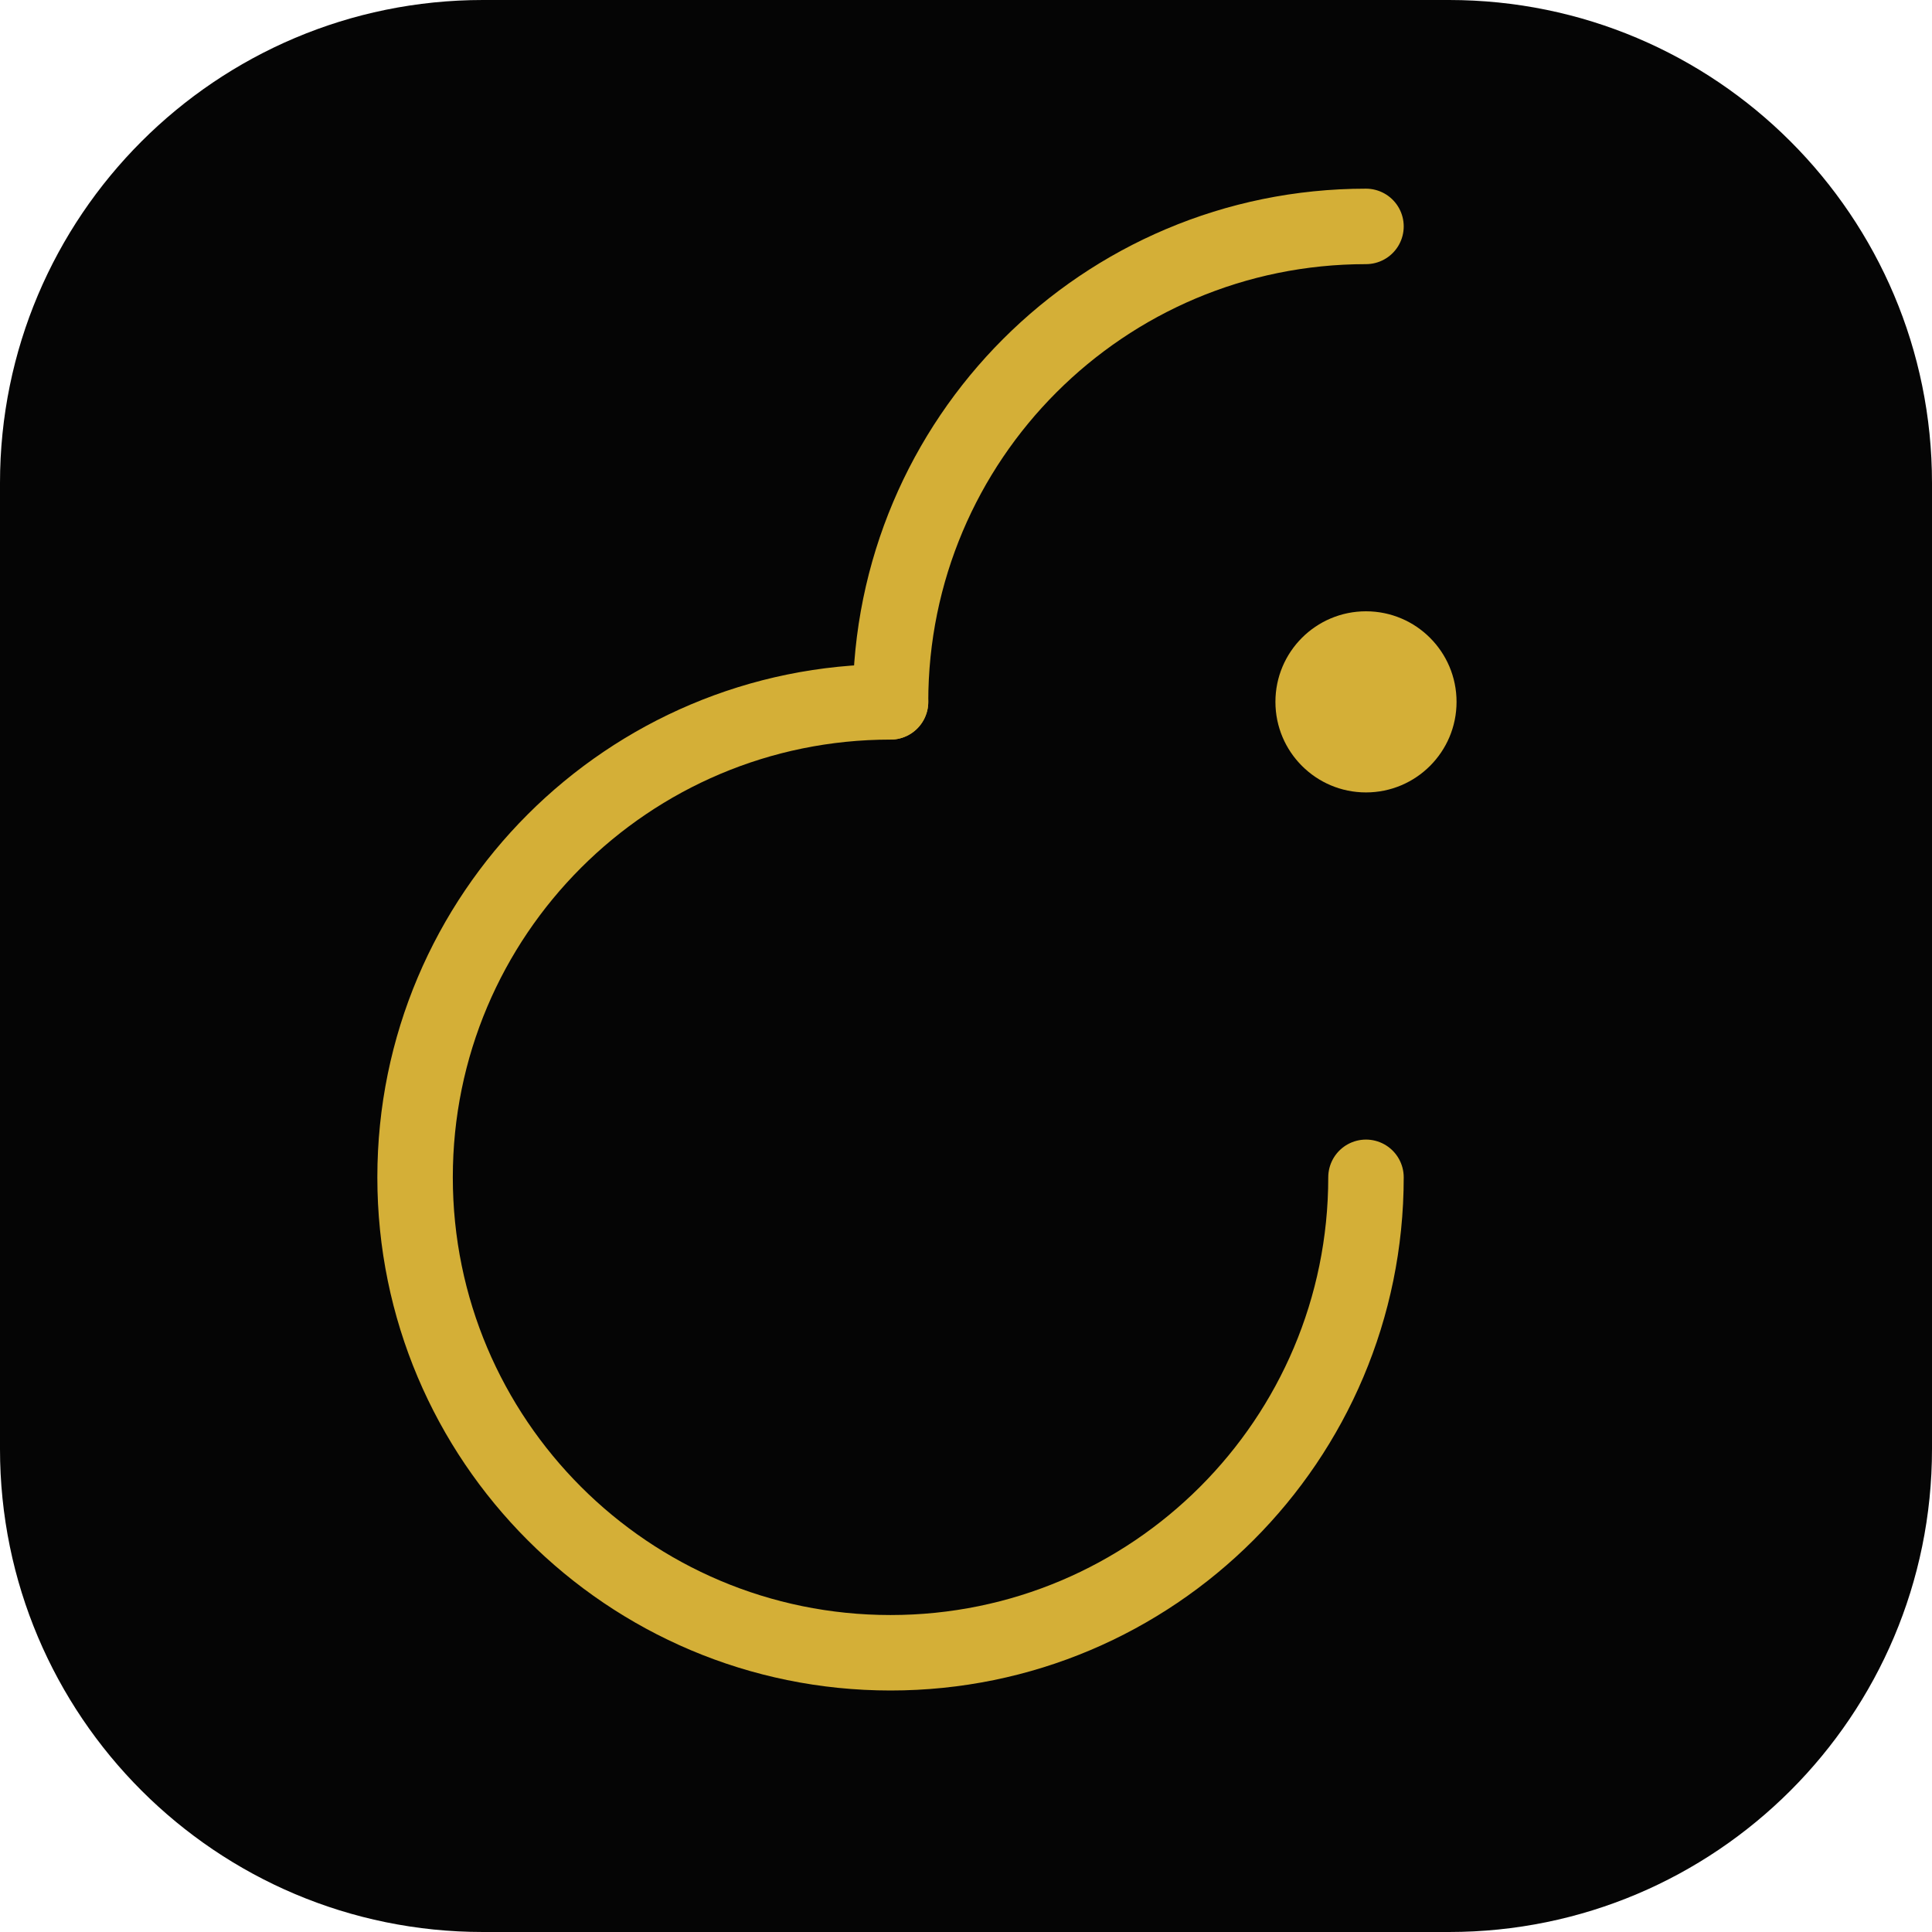
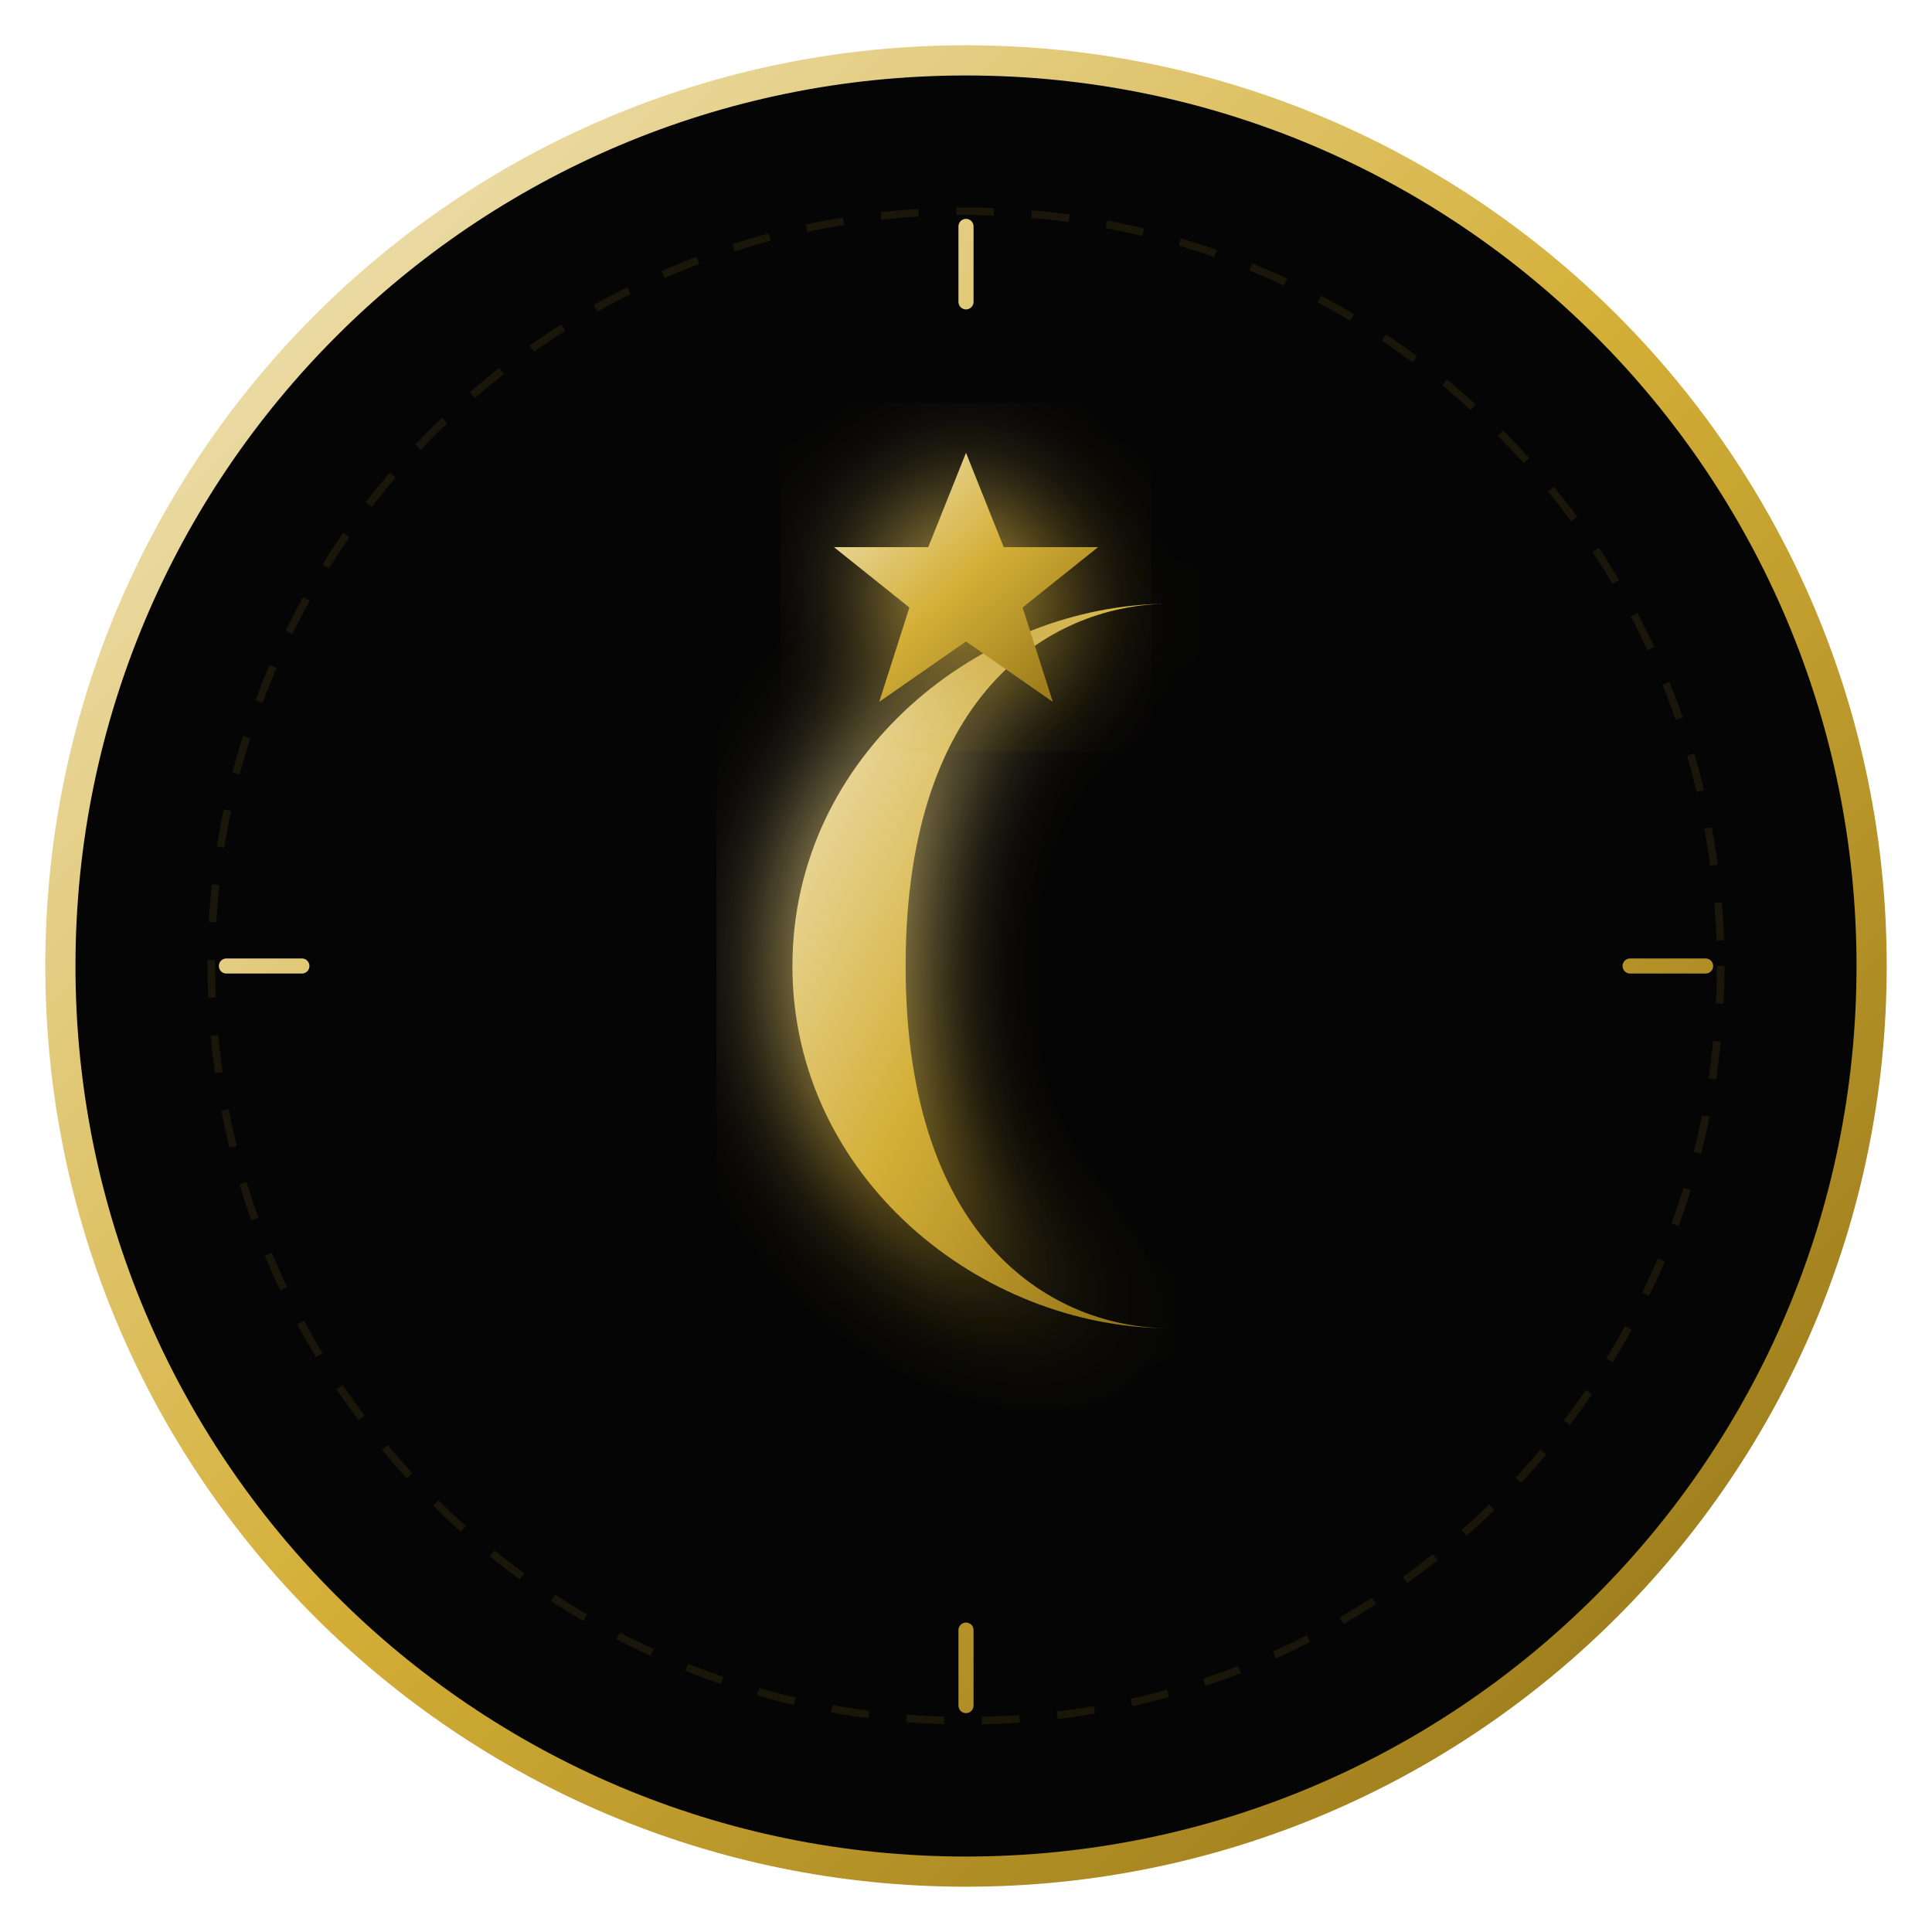
<svg xmlns="http://www.w3.org/2000/svg" width="512" height="512" viewBox="0 0 512 512" fill="none">
-   <rect width="512" height="512" rx="128" fill="#050505" />
-   <path d="M362 312C362 381.586 305.586 438 236 438C166.414 438 110 381.586 110 312C110 242.414 166.414 186 236 186" stroke="#D4AF37" stroke-width="20" stroke-linecap="round" />
-   <path d="M236 186C236 116.414 292.414 60 362 60" stroke="#D4AF37" stroke-width="20" stroke-linecap="round" />
-   <circle cx="362" cy="186" r="24" fill="#D4AF37" />
+   <defs>
+     <linearGradient id="goldGradient" x1="0%" y1="0%" x2="100%" y2="100%">
+       <stop offset="0%" style="stop-color:#F3EACB;stop-opacity:1" />
+       <stop offset="50%" style="stop-color:#D4AF37;stop-opacity:1" />
+       <stop offset="100%" style="stop-color:#8D6E15;stop-opacity:1" />
+     </linearGradient>
+     <filter id="glow" x="-20%" y="-20%" width="140%" height="140%">
+       <feGaussianBlur stdDeviation="15" result="blur" />
+       <feComposite in="SourceGraphic" in2="blur" operator="over" />
+     </filter>
+   </defs>
+   <circle cx="256" cy="256" r="240" fill="#050505" stroke="url(#goldGradient)" stroke-width="8" />
+   <circle cx="256" cy="256" r="200" fill="transparent" stroke="rgba(212, 175, 55, 0.1)" stroke-width="2" stroke-dasharray="10 10" />
+   <path d="M310 160C260 160 210 200 210 256C210 312 260 352 310 352C280 352 240 330 240 256C240 182 280 160 310 160Z" fill="url(#goldGradient)" filter="url(#glow)" />
+   <path d="M256 120L266 145L291 145L271 161L279 186L256 170L233 186L241 161L221 145L246 145L256 120Z" fill="url(#goldGradient)" filter="url(#glow)" />
+   <path d="M256 60V80M256 432V452M60 256H80M432 256H452" stroke="url(#goldGradient)" stroke-width="4" stroke-linecap="round" />
</svg>
